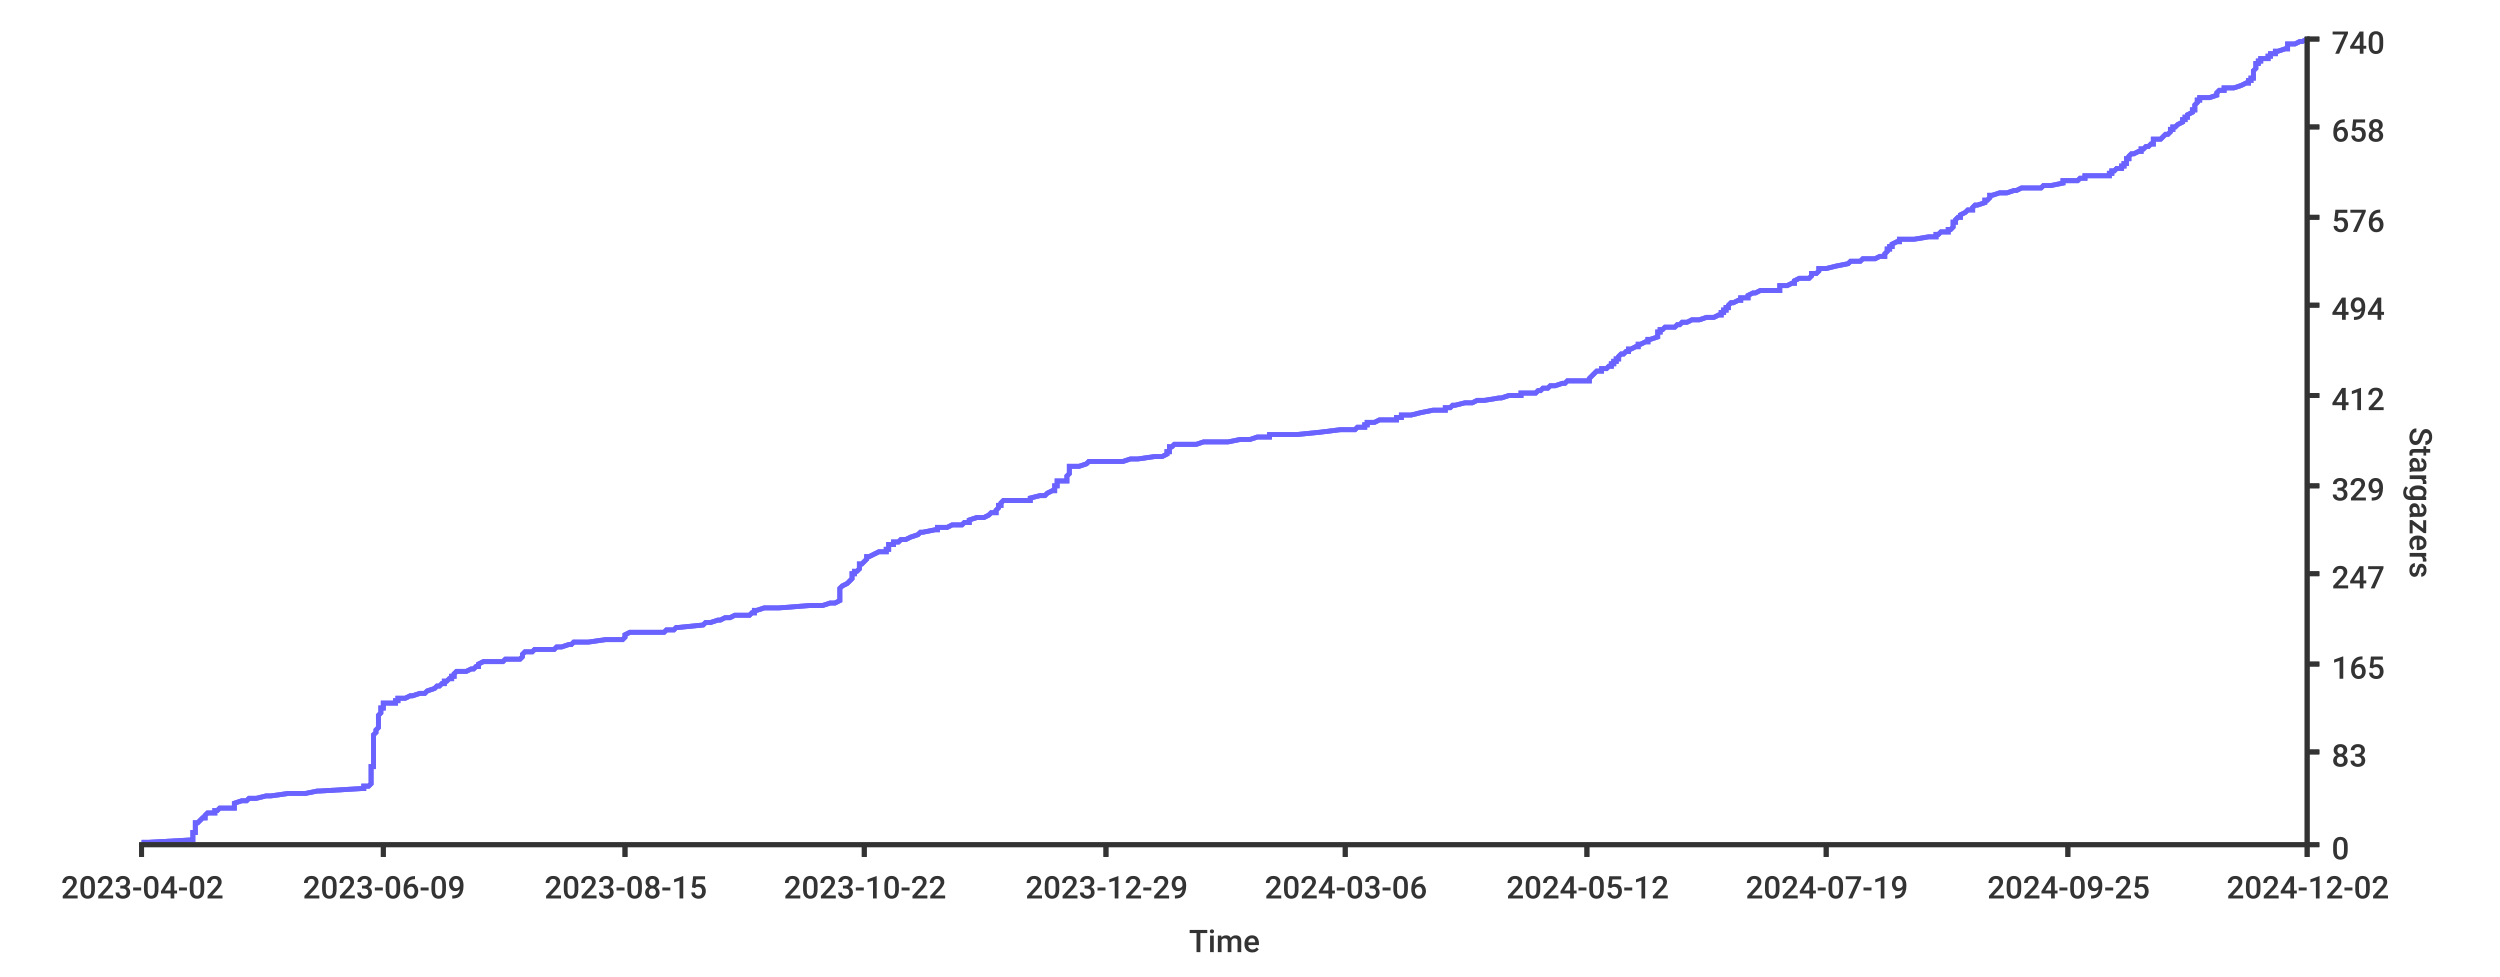
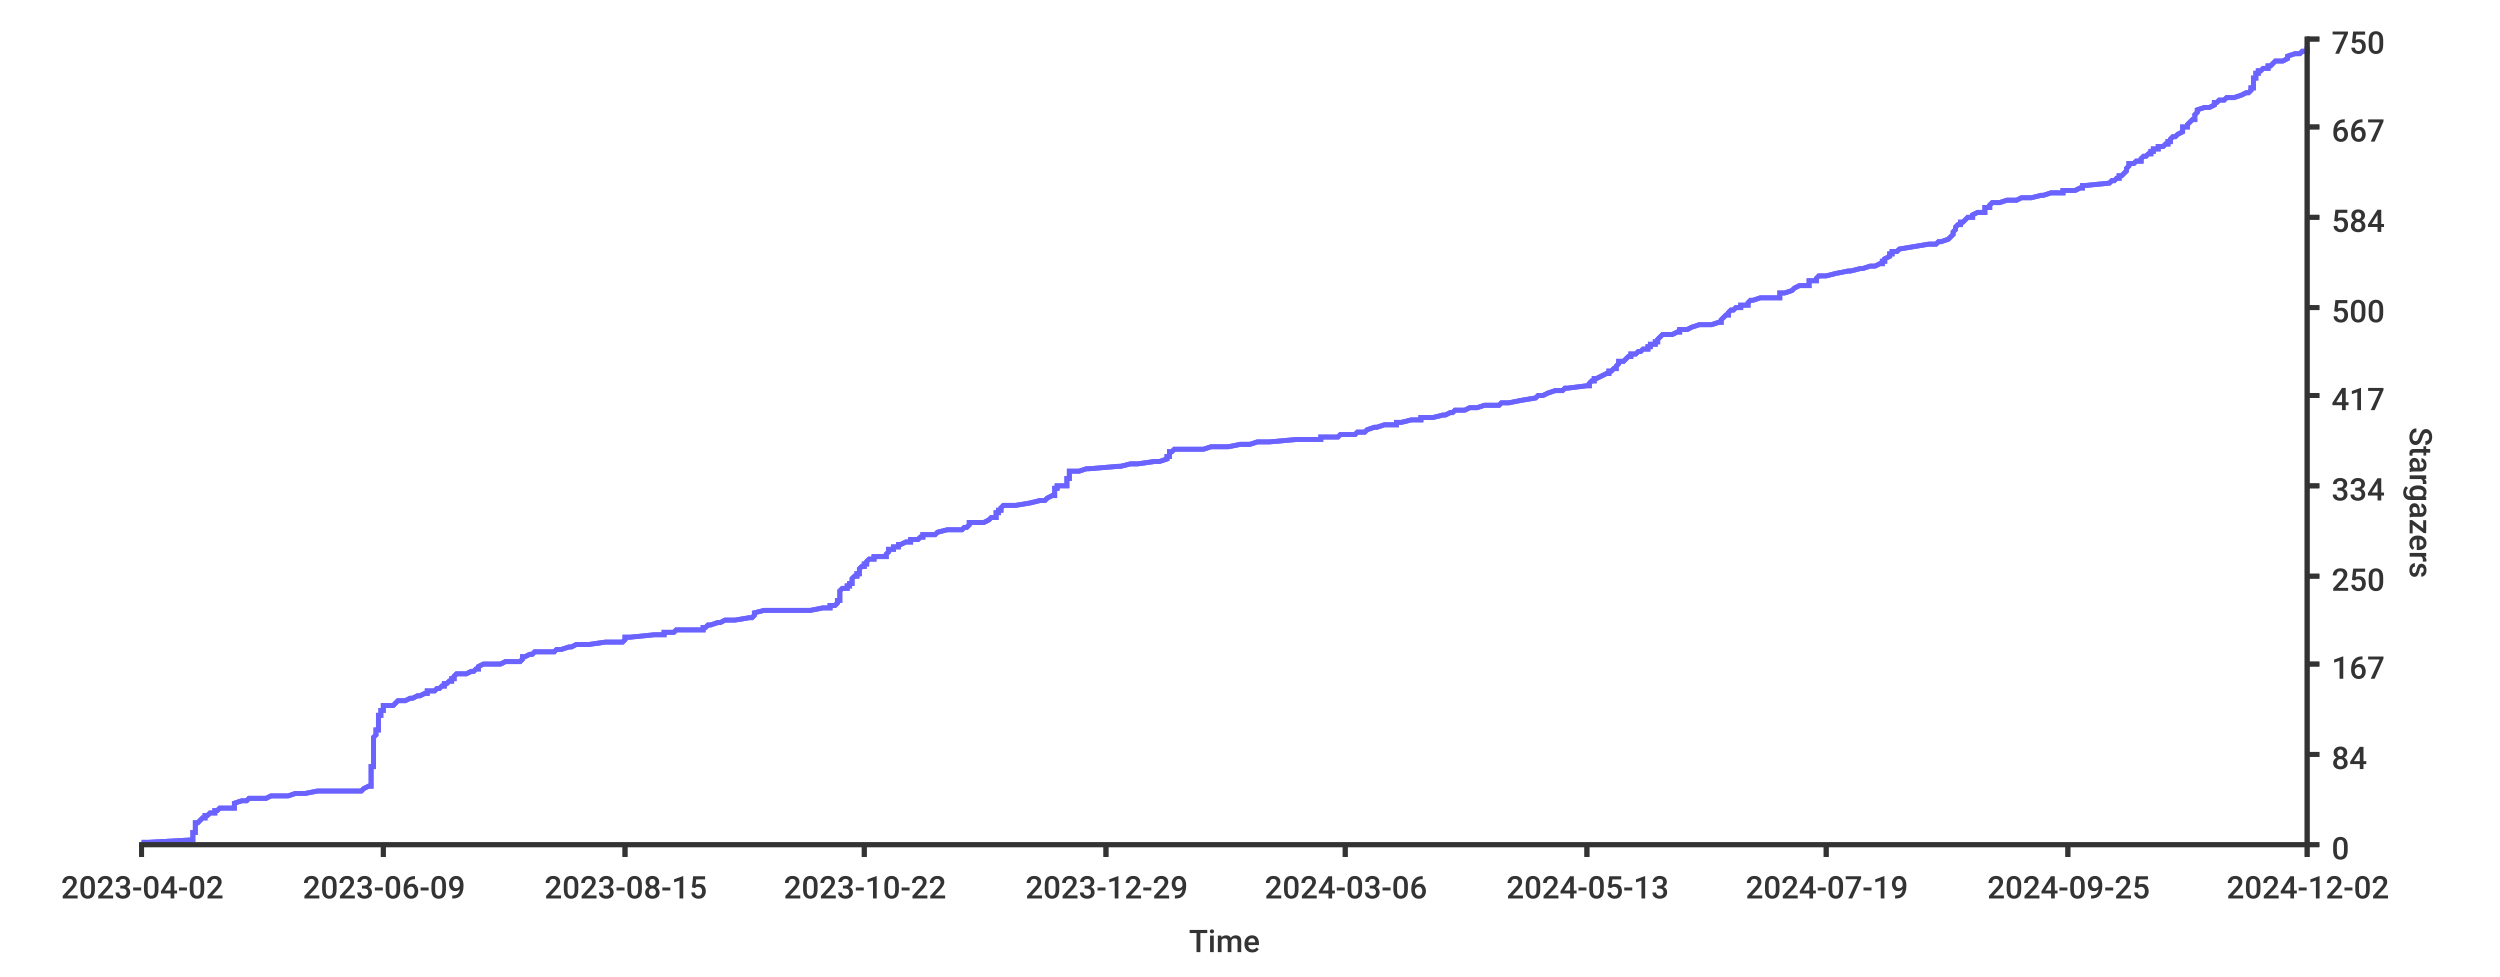
- <svg xmlns="http://www.w3.org/2000/svg" height="400px" width="1024px">
+ <svg xmlns="http://www.w3.org/2000/svg" width="1024px" height="400px">
  <style type="text/css">
path { fill: none; stroke: rgb(51,51,51); }
path.series { stroke: #6b63ff; }
rect.background { fill: rgb(255,255,255); stroke: none; }

text {
	stroke-width: 0;
	stroke: none;
	fill: rgba(51,51,51,1.0);
	font-size: 12.8px;
	font-family: 'Roboto Medium', sans-serif;
}
</style>
-   <rect height="400px" class="background" rx="8" x="0" y="0" width="1024px" />
-   <rect height="400px" class="background" rx="8" x="0" y="0" width="1024px" />
-   <path class="series" d="M 58 345 L 61 345 L 79 344 L 79 344 L 79 343 L 79 343 L 79 342 L 79 342 L 79 341 L 79 341 L 80 341 L 80 340 L 80 340 L 80 339 L 80 339 L 80 338 L 80 338 L 80 337 L 80 337 L 81 337 L 82 336 L 82 336 L 83 335 L 84 335 L 84 334 L 84 334 L 85 333 L 86 333 L 88 333 L 88 332 L 89 332 L 90 331 L 96 331 L 96 330 L 96 330 L 96 329 L 96 329 L 96 329 L 99 328 L 101 328 L 102 327 L 105 327 L 109 326 L 111 326 L 118 325 L 121 325 L 125 325 L 130 324 L 131 324 L 148 323 L 149 323 L 149 322 L 151 322 L 152 321 L 152 321 L 152 321 L 152 320 L 152 320 L 152 319 L 152 319 L 152 318 L 152 318 L 152 317 L 152 317 L 152 317 L 152 316 L 152 316 L 152 315 L 152 315 L 152 314 L 153 314 L 153 313 L 153 313 L 153 313 L 153 312 L 153 312 L 153 311 L 153 311 L 153 310 L 153 310 L 153 309 L 153 309 L 153 308 L 153 308 L 153 308 L 153 307 L 153 307 L 153 306 L 153 306 L 153 305 L 153 305 L 153 304 L 153 304 L 153 304 L 153 303 L 153 303 L 153 302 L 153 302 L 153 301 L 153 301 L 154 300 L 154 300 L 154 300 L 154 299 L 154 299 L 155 298 L 155 298 L 155 297 L 155 297 L 155 296 L 155 296 L 155 296 L 155 295 L 155 295 L 155 294 L 155 294 L 155 293 L 155 293 L 156 292 L 156 292 L 156 292 L 156 291 L 156 291 L 156 290 L 157 290 L 157 289 L 157 289 L 157 288 L 161 288 L 162 288 L 162 287 L 163 287 L 163 286 L 166 286 L 168 285 L 169 285 L 172 284 L 172 284 L 174 284 L 175 283 L 175 283 L 178 282 L 178 282 L 179 281 L 180 281 L 181 280 L 182 280 L 182 280 L 182 279 L 183 279 L 184 278 L 185 278 L 185 277 L 186 277 L 186 276 L 186 276 L 187 275 L 189 275 L 191 275 L 193 274 L 194 274 L 195 273 L 196 273 L 196 272 L 196 272 L 198 271 L 205 271 L 206 271 L 207 270 L 213 270 L 214 269 L 214 269 L 214 268 L 214 268 L 215 267 L 217 267 L 218 267 L 219 266 L 227 266 L 228 265 L 230 265 L 233 264 L 234 264 L 235 263 L 236 263 L 241 263 L 248 262 L 255 262 L 256 261 L 256 261 L 256 260 L 256 260 L 258 259 L 268 259 L 272 259 L 273 258 L 276 258 L 277 257 L 278 257 L 288 256 L 288 256 L 289 255 L 290 255 L 291 255 L 294 254 L 295 254 L 297 253 L 299 253 L 301 252 L 307 252 L 308 251 L 309 251 L 309 251 L 309 250 L 310 250 L 313 249 L 319 249 L 332 248 L 337 248 L 340 247 L 340 247 L 342 247 L 344 246 L 344 246 L 344 245 L 344 245 L 344 244 L 344 244 L 344 243 L 344 243 L 344 242 L 344 242 L 344 242 L 344 241 L 344 241 L 345 240 L 345 240 L 347 239 L 347 239 L 348 238 L 348 238 L 348 238 L 349 237 L 349 237 L 349 236 L 349 236 L 349 235 L 350 235 L 350 234 L 351 234 L 351 234 L 352 233 L 352 233 L 352 232 L 352 232 L 352 231 L 353 231 L 354 230 L 354 230 L 354 230 L 355 229 L 355 229 L 355 228 L 356 228 L 358 227 L 358 227 L 360 226 L 363 226 L 363 226 L 363 225 L 364 225 L 364 224 L 364 224 L 364 223 L 366 223 L 366 222 L 368 222 L 368 222 L 369 221 L 371 221 L 373 220 L 373 220 L 376 219 L 376 219 L 377 218 L 378 218 L 378 218 L 383 217 L 384 217 L 384 216 L 388 216 L 390 215 L 394 215 L 395 214 L 396 214 L 397 214 L 397 213 L 397 213 L 400 212 L 403 212 L 405 211 L 405 211 L 406 210 L 408 210 L 408 209 L 408 209 L 408 209 L 409 208 L 409 208 L 409 207 L 410 207 L 410 206 L 410 206 L 411 205 L 416 205 L 422 205 L 422 204 L 422 204 L 426 203 L 428 203 L 429 202 L 429 202 L 431 201 L 432 201 L 432 201 L 432 200 L 432 200 L 432 199 L 433 199 L 433 198 L 433 198 L 433 197 L 434 197 L 437 197 L 437 196 L 437 196 L 437 195 L 437 195 L 438 194 L 438 194 L 438 193 L 438 193 L 438 193 L 438 192 L 438 192 L 438 191 L 442 191 L 445 190 L 445 190 L 446 189 L 458 189 L 460 189 L 463 188 L 466 188 L 473 187 L 476 187 L 478 186 L 478 186 L 478 185 L 478 185 L 479 185 L 479 184 L 479 184 L 479 183 L 480 183 L 481 182 L 490 182 L 493 181 L 496 181 L 503 181 L 508 180 L 512 180 L 515 179 L 520 179 L 520 178 L 531 178 L 541 177 L 541 177 L 549 176 L 549 176 L 555 176 L 556 175 L 559 175 L 559 174 L 560 174 L 560 173 L 563 173 L 565 172 L 567 172 L 572 172 L 572 171 L 574 171 L 574 170 L 578 170 L 582 169 L 582 169 L 587 168 L 591 168 L 592 168 L 592 167 L 594 167 L 595 166 L 596 166 L 600 165 L 603 165 L 605 164 L 608 164 L 608 164 L 614 163 L 615 163 L 618 162 L 623 162 L 623 161 L 629 161 L 630 160 L 630 160 L 631 160 L 632 159 L 634 159 L 635 158 L 637 158 L 640 157 L 641 157 L 642 156 L 642 156 L 651 156 L 651 155 L 651 155 L 652 154 L 652 154 L 653 153 L 653 153 L 654 152 L 654 152 L 656 152 L 656 151 L 658 151 L 659 150 L 660 150 L 660 149 L 661 149 L 661 148 L 662 148 L 662 148 L 662 147 L 663 147 L 663 146 L 663 146 L 664 145 L 665 145 L 666 144 L 667 144 L 667 143 L 668 143 L 668 143 L 670 142 L 671 142 L 671 141 L 672 141 L 674 140 L 675 140 L 675 139 L 676 139 L 676 139 L 679 138 L 679 138 L 679 137 L 679 137 L 679 136 L 680 136 L 680 135 L 680 135 L 681 135 L 682 134 L 686 134 L 687 133 L 688 133 L 689 132 L 691 132 L 693 131 L 694 131 L 696 131 L 699 130 L 702 130 L 704 129 L 705 129 L 705 128 L 706 128 L 706 127 L 707 127 L 707 127 L 707 126 L 708 126 L 708 125 L 708 125 L 709 124 L 710 124 L 712 123 L 712 123 L 713 123 L 713 122 L 716 122 L 716 121 L 716 121 L 718 120 L 719 120 L 721 119 L 724 119 L 729 119 L 729 118 L 729 118 L 729 117 L 732 117 L 734 116 L 735 116 L 735 115 L 735 115 L 735 115 L 737 114 L 741 114 L 742 113 L 742 113 L 742 112 L 744 112 L 745 111 L 745 111 L 745 110 L 745 110 L 748 110 L 752 109 L 752 109 L 757 108 L 757 108 L 758 107 L 762 107 L 763 106 L 766 106 L 768 106 L 770 105 L 772 105 L 772 104 L 772 104 L 773 103 L 773 103 L 773 102 L 774 102 L 774 102 L 774 101 L 775 101 L 775 100 L 775 100 L 777 99 L 778 99 L 778 98 L 784 98 L 784 98 L 790 97 L 793 97 L 793 96 L 794 96 L 795 95 L 798 95 L 798 94 L 799 94 L 799 94 L 800 93 L 800 93 L 800 92 L 800 92 L 800 91 L 801 91 L 801 90 L 801 90 L 801 90 L 802 89 L 803 89 L 803 88 L 803 88 L 805 87 L 805 87 L 806 86 L 807 86 L 808 86 L 808 85 L 808 85 L 809 84 L 810 84 L 813 83 L 813 83 L 813 82 L 814 82 L 814 82 L 815 81 L 815 81 L 815 80 L 816 80 L 819 79 L 822 79 L 825 78 L 826 78 L 828 77 L 832 77 L 836 77 L 837 76 L 840 76 L 845 75 L 845 75 L 845 74 L 851 74 L 852 73 L 853 73 L 854 73 L 854 72 L 864 72 L 864 71 L 865 71 L 865 70 L 866 70 L 867 69 L 868 69 L 869 69 L 869 68 L 870 68 L 870 67 L 871 67 L 871 66 L 871 66 L 871 65 L 872 65 L 872 65 L 872 64 L 872 64 L 873 63 L 874 63 L 876 62 L 877 62 L 877 61 L 877 61 L 878 61 L 879 60 L 880 60 L 881 59 L 882 59 L 882 58 L 882 58 L 882 57 L 884 57 L 885 57 L 886 56 L 886 56 L 887 55 L 888 55 L 889 54 L 889 54 L 889 53 L 889 53 L 890 53 L 890 52 L 891 52 L 892 51 L 892 51 L 894 50 L 894 50 L 894 49 L 895 49 L 895 49 L 895 48 L 896 48 L 896 47 L 896 47 L 898 46 L 898 46 L 898 45 L 899 45 L 899 44 L 899 44 L 899 44 L 899 43 L 899 43 L 900 42 L 900 42 L 900 41 L 901 41 L 901 40 L 904 40 L 905 40 L 908 39 L 908 39 L 908 38 L 908 38 L 909 37 L 911 37 L 911 36 L 912 36 L 915 36 L 918 35 L 918 35 L 920 34 L 921 34 L 921 33 L 922 33 L 922 32 L 923 32 L 923 32 L 923 31 L 923 31 L 923 30 L 923 30 L 923 29 L 923 29 L 924 28 L 924 28 L 924 28 L 924 27 L 924 27 L 924 26 L 925 26 L 925 25 L 926 25 L 926 24 L 927 24 L 929 24 L 929 23 L 930 23 L 930 22 L 932 22 L 932 21 L 933 21 L 936 20 L 937 20 L 937 20 L 937 19 L 937 19 L 937 18 L 940 18 L 942 17 L 943 17 L 945 16 L 945 16 L 945 16" stroke-width="2" />
-   <path stroke-width="2" class="series" d="M 58 345 L 61 345 L 79 344 L 79 344 L 79 343 L 79 343 L 79 342 L 79 342 L 79 341 L 79 341 L 80 341 L 80 340 L 80 340 L 80 339 L 80 339 L 80 338 L 80 338 L 80 337 L 80 337 L 81 337 L 82 336 L 82 336 L 83 335 L 84 335 L 84 334 L 84 334 L 85 333 L 86 333 L 88 333 L 88 332 L 89 332 L 90 331 L 96 331 L 96 330 L 96 330 L 96 329 L 96 329 L 96 329 L 99 328 L 101 328 L 102 327 L 105 327 L 109 326 L 111 326 L 118 325 L 121 325 L 125 325 L 130 324 L 131 324 L 148 323 L 149 323 L 149 322 L 151 322 L 152 321 L 152 321 L 152 321 L 152 320 L 152 320 L 152 319 L 152 319 L 152 318 L 152 318 L 152 317 L 152 317 L 152 317 L 152 316 L 152 316 L 152 315 L 152 315 L 152 314 L 153 314 L 153 313 L 153 313 L 153 313 L 153 312 L 153 312 L 153 311 L 153 311 L 153 310 L 153 310 L 153 309 L 153 309 L 153 308 L 153 308 L 153 308 L 153 307 L 153 307 L 153 306 L 153 306 L 153 305 L 153 305 L 153 304 L 153 304 L 153 304 L 153 303 L 153 303 L 153 302 L 153 302 L 153 301 L 153 301 L 154 300 L 154 300 L 154 300 L 154 299 L 154 299 L 155 298 L 155 298 L 155 297 L 155 297 L 155 296 L 155 296 L 155 296 L 155 295 L 155 295 L 155 294 L 155 294 L 155 293 L 155 293 L 156 292 L 156 292 L 156 292 L 156 291 L 156 291 L 156 290 L 157 290 L 157 289 L 157 289 L 157 288 L 161 288 L 162 288 L 162 287 L 163 287 L 163 286 L 166 286 L 168 285 L 169 285 L 172 284 L 172 284 L 174 284 L 175 283 L 175 283 L 178 282 L 178 282 L 179 281 L 180 281 L 181 280 L 182 280 L 182 280 L 182 279 L 183 279 L 184 278 L 185 278 L 185 277 L 186 277 L 186 276 L 186 276 L 187 275 L 189 275 L 191 275 L 193 274 L 194 274 L 195 273 L 196 273 L 196 272 L 196 272 L 198 271 L 205 271 L 206 271 L 207 270 L 213 270 L 214 269 L 214 269 L 214 268 L 214 268 L 215 267 L 217 267 L 218 267 L 219 266 L 227 266 L 228 265 L 230 265 L 233 264 L 234 264 L 235 263 L 236 263 L 241 263 L 248 262 L 255 262 L 256 261 L 256 261 L 256 260 L 256 260 L 258 259 L 268 259 L 272 259 L 273 258 L 276 258 L 277 257 L 278 257 L 288 256 L 288 256 L 289 255 L 290 255 L 291 255 L 294 254 L 295 254 L 297 253 L 299 253 L 301 252 L 307 252 L 308 251 L 309 251 L 309 251 L 309 250 L 310 250 L 313 249 L 319 249 L 332 248 L 337 248 L 340 247 L 340 247 L 342 247 L 344 246 L 344 246 L 344 245 L 344 245 L 344 244 L 344 244 L 344 243 L 344 243 L 344 242 L 344 242 L 344 242 L 344 241 L 344 241 L 345 240 L 345 240 L 347 239 L 347 239 L 348 238 L 348 238 L 348 238 L 349 237 L 349 237 L 349 236 L 349 236 L 349 235 L 350 235 L 350 234 L 351 234 L 351 234 L 352 233 L 352 233 L 352 232 L 352 232 L 352 231 L 353 231 L 354 230 L 354 230 L 354 230 L 355 229 L 355 229 L 355 228 L 356 228 L 358 227 L 358 227 L 360 226 L 363 226 L 363 226 L 363 225 L 364 225 L 364 224 L 364 224 L 364 223 L 366 223 L 366 222 L 368 222 L 368 222 L 369 221 L 371 221 L 373 220 L 373 220 L 376 219 L 376 219 L 377 218 L 378 218 L 378 218 L 383 217 L 384 217 L 384 216 L 388 216 L 390 215 L 394 215 L 395 214 L 396 214 L 397 214 L 397 213 L 397 213 L 400 212 L 403 212 L 405 211 L 405 211 L 406 210 L 408 210 L 408 209 L 408 209 L 408 209 L 409 208 L 409 208 L 409 207 L 410 207 L 410 206 L 410 206 L 411 205 L 416 205 L 422 205 L 422 204 L 422 204 L 426 203 L 428 203 L 429 202 L 429 202 L 431 201 L 432 201 L 432 201 L 432 200 L 432 200 L 432 199 L 433 199 L 433 198 L 433 198 L 433 197 L 434 197 L 437 197 L 437 196 L 437 196 L 437 195 L 437 195 L 438 194 L 438 194 L 438 193 L 438 193 L 438 193 L 438 192 L 438 192 L 438 191 L 442 191 L 445 190 L 445 190 L 446 189 L 458 189 L 460 189 L 463 188 L 466 188 L 473 187 L 476 187 L 478 186 L 478 186 L 478 185 L 478 185 L 479 185 L 479 184 L 479 184 L 479 183 L 480 183 L 481 182 L 490 182 L 493 181 L 496 181 L 503 181 L 508 180 L 512 180 L 515 179 L 520 179 L 520 178 L 531 178 L 541 177 L 541 177 L 549 176 L 549 176 L 555 176 L 556 175 L 559 175 L 559 174 L 560 174 L 560 173 L 563 173 L 565 172 L 567 172 L 572 172 L 572 171 L 574 171 L 574 170 L 578 170 L 582 169 L 582 169 L 587 168 L 591 168 L 592 168 L 592 167 L 594 167 L 595 166 L 596 166 L 600 165 L 603 165 L 605 164 L 608 164 L 608 164 L 614 163 L 615 163 L 618 162 L 623 162 L 623 161 L 629 161 L 630 160 L 630 160 L 631 160 L 632 159 L 634 159 L 635 158 L 637 158 L 640 157 L 641 157 L 642 156 L 642 156 L 651 156 L 651 155 L 651 155 L 652 154 L 652 154 L 653 153 L 653 153 L 654 152 L 654 152 L 656 152 L 656 151 L 658 151 L 659 150 L 660 150 L 660 149 L 661 149 L 661 148 L 662 148 L 662 148 L 662 147 L 663 147 L 663 146 L 663 146 L 664 145 L 665 145 L 666 144 L 667 144 L 667 143 L 668 143 L 668 143 L 670 142 L 671 142 L 671 141 L 672 141 L 674 140 L 675 140 L 675 139 L 676 139 L 676 139 L 679 138 L 679 138 L 679 137 L 679 137 L 679 136 L 680 136 L 680 135 L 680 135 L 681 135 L 682 134 L 686 134 L 687 133 L 688 133 L 689 132 L 691 132 L 693 131 L 694 131 L 696 131 L 699 130 L 702 130 L 704 129 L 705 129 L 705 128 L 706 128 L 706 127 L 707 127 L 707 127 L 707 126 L 708 126 L 708 125 L 708 125 L 709 124 L 710 124 L 712 123 L 712 123 L 713 123 L 713 122 L 716 122 L 716 121 L 716 121 L 718 120 L 719 120 L 721 119 L 724 119 L 729 119 L 729 118 L 729 118 L 729 117 L 732 117 L 734 116 L 735 116 L 735 115 L 735 115 L 735 115 L 737 114 L 741 114 L 742 113 L 742 113 L 742 112 L 744 112 L 745 111 L 745 111 L 745 110 L 745 110 L 748 110 L 752 109 L 752 109 L 757 108 L 757 108 L 758 107 L 762 107 L 763 106 L 766 106 L 768 106 L 770 105 L 772 105 L 772 104 L 772 104 L 773 103 L 773 103 L 773 102 L 774 102 L 774 102 L 774 101 L 775 101 L 775 100 L 775 100 L 777 99 L 778 99 L 778 98 L 784 98 L 784 98 L 790 97 L 793 97 L 793 96 L 794 96 L 795 95 L 798 95 L 798 94 L 799 94 L 799 94 L 800 93 L 800 93 L 800 92 L 800 92 L 800 91 L 801 91 L 801 90 L 801 90 L 801 90 L 802 89 L 803 89 L 803 88 L 803 88 L 805 87 L 805 87 L 806 86 L 807 86 L 808 86 L 808 85 L 808 85 L 809 84 L 810 84 L 813 83 L 813 83 L 813 82 L 814 82 L 814 82 L 815 81 L 815 81 L 815 80 L 816 80 L 819 79 L 822 79 L 825 78 L 826 78 L 828 77 L 832 77 L 836 77 L 837 76 L 840 76 L 845 75 L 845 75 L 845 74 L 851 74 L 852 73 L 853 73 L 854 73 L 854 72 L 864 72 L 864 71 L 865 71 L 865 70 L 866 70 L 867 69 L 868 69 L 869 69 L 869 68 L 870 68 L 870 67 L 871 67 L 871 66 L 871 66 L 871 65 L 872 65 L 872 65 L 872 64 L 872 64 L 873 63 L 874 63 L 876 62 L 877 62 L 877 61 L 877 61 L 878 61 L 879 60 L 880 60 L 881 59 L 882 59 L 882 58 L 882 58 L 882 57 L 884 57 L 885 57 L 886 56 L 886 56 L 887 55 L 888 55 L 889 54 L 889 54 L 889 53 L 889 53 L 890 53 L 890 52 L 891 52 L 892 51 L 892 51 L 894 50 L 894 50 L 894 49 L 895 49 L 895 49 L 895 48 L 896 48 L 896 47 L 896 47 L 898 46 L 898 46 L 898 45 L 899 45 L 899 44 L 899 44 L 899 44 L 899 43 L 899 43 L 900 42 L 900 42 L 900 41 L 901 41 L 901 40 L 904 40 L 905 40 L 908 39 L 908 39 L 908 38 L 908 38 L 909 37 L 911 37 L 911 36 L 912 36 L 915 36 L 918 35 L 918 35 L 920 34 L 921 34 L 921 33 L 922 33 L 922 32 L 923 32 L 923 32 L 923 31 L 923 31 L 923 30 L 923 30 L 923 29 L 923 29 L 924 28 L 924 28 L 924 28 L 924 27 L 924 27 L 924 26 L 925 26 L 925 25 L 926 25 L 926 24 L 927 24 L 929 24 L 929 23 L 930 23 L 930 22 L 932 22 L 932 21 L 933 21 L 936 20 L 937 20 L 937 20 L 937 19 L 937 19 L 937 18 L 940 18 L 942 17 L 943 17 L 945 16 L 945 16 L 945 16" />
+   <rect width="1024px" height="400px" class="background" rx="8" x="0" y="0" />
+   <rect x="0" y="0" width="1024px" height="400px" class="background" rx="8" />
+   <path stroke-width="2" class="series" d="M 58 345 L 61 345 L 79 344 L 79 344 L 79 343 L 79 343 L 79 342 L 79 342 L 79 342 L 79 341 L 80 341 L 80 340 L 80 340 L 80 339 L 80 339 L 80 338 L 80 338 L 80 338 L 80 337 L 81 337 L 82 336 L 82 336 L 83 335 L 84 335 L 84 335 L 84 334 L 85 334 L 86 333 L 88 333 L 88 332 L 89 332 L 90 331 L 96 331 L 96 331 L 96 330 L 96 330 L 96 329 L 96 329 L 99 328 L 101 328 L 102 327 L 104 327 L 109 327 L 111 326 L 118 326 L 121 325 L 125 325 L 130 324 L 131 324 L 148 324 L 149 323 L 149 323 L 151 322 L 152 322 L 152 321 L 152 321 L 152 320 L 152 320 L 152 320 L 152 319 L 152 319 L 152 318 L 152 318 L 152 317 L 152 317 L 152 316 L 152 316 L 152 316 L 152 315 L 152 315 L 152 314 L 153 314 L 153 313 L 153 313 L 153 313 L 153 312 L 153 312 L 153 311 L 153 311 L 153 310 L 153 310 L 153 309 L 153 309 L 153 309 L 153 308 L 153 308 L 153 307 L 153 307 L 153 306 L 153 306 L 153 305 L 153 305 L 153 305 L 153 304 L 153 304 L 153 303 L 153 303 L 153 302 L 153 302 L 153 302 L 154 301 L 154 301 L 154 300 L 154 300 L 154 299 L 155 299 L 155 298 L 155 298 L 155 298 L 155 297 L 155 297 L 155 296 L 155 296 L 155 295 L 155 295 L 155 294 L 155 294 L 155 294 L 155 293 L 156 293 L 156 292 L 156 292 L 156 291 L 156 291 L 157 291 L 157 290 L 157 290 L 157 289 L 161 289 L 162 288 L 162 288 L 163 287 L 163 287 L 166 287 L 168 286 L 169 286 L 171 285 L 172 285 L 174 284 L 175 284 L 175 283 L 178 283 L 178 283 L 179 282 L 180 282 L 181 281 L 182 281 L 182 280 L 182 280 L 183 280 L 184 279 L 185 279 L 185 278 L 186 278 L 186 277 L 186 277 L 187 276 L 189 276 L 191 276 L 193 275 L 194 275 L 195 274 L 196 274 L 196 273 L 196 273 L 198 272 L 205 272 L 205 272 L 207 271 L 213 271 L 214 270 L 214 270 L 214 269 L 214 269 L 215 269 L 217 268 L 218 268 L 219 267 L 227 267 L 228 266 L 230 266 L 233 265 L 234 265 L 234 265 L 236 264 L 241 264 L 248 263 L 255 263 L 256 262 L 256 262 L 256 261 L 256 261 L 258 261 L 268 260 L 272 260 L 272 259 L 276 259 L 277 258 L 278 258 L 288 258 L 288 257 L 289 257 L 290 256 L 291 256 L 294 255 L 295 255 L 297 254 L 299 254 L 301 254 L 307 253 L 308 253 L 309 252 L 309 252 L 309 251 L 309 251 L 313 250 L 319 250 L 332 250 L 337 249 L 340 249 L 340 248 L 342 248 L 343 247 L 343 247 L 343 247 L 343 246 L 344 246 L 344 245 L 344 245 L 344 244 L 344 244 L 344 243 L 344 243 L 344 243 L 344 242 L 344 242 L 345 241 L 347 241 L 347 240 L 348 240 L 348 239 L 348 239 L 349 239 L 349 238 L 349 238 L 349 237 L 349 237 L 350 236 L 350 236 L 351 236 L 351 235 L 352 235 L 352 234 L 352 234 L 352 233 L 352 233 L 353 232 L 354 232 L 354 232 L 354 231 L 355 231 L 355 230 L 355 230 L 356 229 L 358 229 L 358 228 L 360 228 L 363 228 L 363 227 L 363 227 L 364 226 L 364 226 L 364 225 L 364 225 L 366 225 L 366 224 L 368 224 L 368 223 L 369 223 L 371 222 L 373 222 L 373 221 L 376 221 L 376 221 L 377 220 L 378 220 L 378 219 L 383 219 L 384 218 L 384 218 L 388 217 L 390 217 L 394 217 L 395 216 L 396 216 L 397 215 L 397 215 L 397 214 L 400 214 L 403 214 L 405 213 L 405 213 L 406 212 L 408 212 L 408 211 L 408 211 L 408 210 L 408 210 L 409 210 L 409 209 L 410 209 L 410 208 L 410 208 L 411 207 L 416 207 L 422 206 L 422 206 L 422 206 L 426 205 L 428 205 L 429 204 L 429 204 L 431 203 L 432 203 L 432 203 L 432 202 L 432 202 L 432 201 L 432 201 L 432 200 L 433 200 L 433 199 L 434 199 L 437 199 L 437 198 L 437 198 L 437 197 L 437 197 L 437 196 L 438 196 L 438 195 L 438 195 L 438 195 L 438 194 L 438 194 L 438 193 L 442 193 L 445 192 L 445 192 L 446 192 L 458 191 L 459 191 L 463 190 L 466 190 L 473 189 L 475 189 L 478 188 L 478 188 L 478 188 L 478 187 L 479 187 L 479 186 L 479 186 L 479 185 L 480 185 L 481 184 L 490 184 L 493 184 L 496 183 L 503 183 L 508 182 L 512 182 L 515 181 L 520 181 L 520 181 L 531 180 L 541 180 L 541 179 L 548 179 L 549 178 L 555 178 L 556 177 L 559 177 L 559 177 L 560 176 L 560 176 L 563 175 L 564 175 L 567 174 L 572 174 L 572 173 L 574 173 L 574 173 L 578 172 L 582 172 L 582 171 L 587 171 L 591 170 L 592 170 L 592 170 L 594 169 L 595 169 L 596 168 L 600 168 L 602 167 L 605 167 L 608 166 L 608 166 L 614 166 L 615 165 L 618 165 L 623 164 L 623 164 L 629 163 L 629 163 L 630 162 L 631 162 L 632 162 L 634 161 L 634 161 L 637 160 L 640 160 L 641 159 L 641 159 L 642 159 L 650 158 L 651 158 L 651 157 L 651 157 L 652 156 L 653 156 L 653 155 L 653 155 L 654 155 L 656 154 L 656 154 L 658 153 L 659 153 L 659 152 L 660 152 L 661 151 L 661 151 L 662 151 L 662 150 L 662 150 L 663 149 L 663 149 L 663 148 L 664 148 L 665 148 L 666 147 L 666 147 L 667 146 L 668 146 L 668 145 L 670 145 L 671 144 L 671 144 L 672 144 L 673 143 L 675 143 L 675 142 L 676 142 L 676 141 L 678 141 L 678 140 L 678 140 L 679 140 L 679 139 L 679 139 L 680 138 L 680 138 L 681 137 L 682 137 L 685 137 L 687 136 L 688 136 L 688 135 L 691 135 L 693 134 L 693 134 L 696 133 L 699 133 L 701 133 L 704 132 L 705 132 L 705 131 L 705 131 L 706 130 L 706 130 L 707 129 L 707 129 L 708 129 L 708 128 L 708 128 L 709 127 L 710 127 L 711 126 L 711 126 L 713 126 L 713 125 L 716 125 L 716 124 L 716 124 L 717 123 L 718 123 L 721 122 L 724 122 L 729 122 L 729 121 L 729 121 L 729 120 L 731 120 L 734 119 L 734 119 L 735 118 L 735 118 L 735 118 L 737 117 L 741 117 L 741 116 L 741 116 L 741 115 L 744 115 L 744 115 L 744 114 L 744 114 L 745 113 L 748 113 L 752 112 L 752 112 L 757 111 L 757 111 L 758 111 L 762 110 L 763 110 L 766 109 L 768 109 L 770 108 L 771 108 L 771 107 L 772 107 L 772 107 L 772 106 L 772 106 L 774 105 L 774 105 L 774 104 L 775 104 L 775 104 L 775 103 L 777 103 L 778 102 L 778 102 L 784 101 L 784 101 L 790 100 L 793 100 L 793 100 L 794 99 L 795 99 L 798 98 L 798 98 L 799 97 L 799 97 L 800 96 L 800 96 L 800 96 L 800 95 L 800 95 L 801 94 L 801 94 L 801 93 L 801 93 L 802 92 L 803 92 L 803 92 L 803 91 L 804 91 L 805 90 L 805 90 L 806 89 L 807 89 L 808 89 L 808 88 L 808 88 L 810 87 L 813 87 L 813 86 L 813 86 L 813 85 L 813 85 L 815 85 L 815 84 L 815 84 L 816 83 L 819 83 L 822 82 L 825 82 L 826 82 L 828 81 L 832 81 L 836 80 L 837 80 L 840 79 L 845 79 L 845 78 L 845 78 L 850 78 L 852 77 L 853 77 L 853 76 L 854 76 L 864 75 L 864 75 L 865 74 L 865 74 L 866 74 L 867 73 L 868 73 L 868 72 L 869 72 L 870 71 L 870 71 L 870 71 L 871 70 L 871 70 L 871 69 L 871 69 L 872 68 L 872 68 L 872 67 L 873 67 L 874 67 L 875 66 L 877 66 L 877 65 L 877 65 L 878 64 L 879 64 L 880 63 L 880 63 L 881 63 L 881 62 L 882 62 L 882 61 L 884 61 L 884 60 L 886 60 L 886 60 L 887 59 L 888 59 L 888 58 L 889 58 L 889 57 L 889 57 L 890 56 L 890 56 L 891 56 L 892 55 L 892 55 L 894 54 L 894 54 L 894 53 L 894 53 L 894 52 L 895 52 L 896 52 L 896 51 L 896 51 L 897 50 L 897 50 L 898 49 L 898 49 L 899 49 L 899 48 L 899 48 L 899 47 L 899 47 L 900 46 L 900 46 L 900 45 L 900 45 L 900 45 L 903 44 L 905 44 L 907 43 L 907 43 L 907 42 L 908 42 L 909 41 L 910 41 L 911 41 L 912 40 L 915 40 L 918 39 L 918 39 L 920 38 L 921 38 L 921 38 L 922 37 L 922 37 L 922 36 L 923 36 L 923 35 L 923 35 L 923 34 L 923 34 L 923 34 L 923 33 L 923 33 L 923 32 L 924 32 L 924 31 L 924 31 L 924 30 L 925 30 L 925 30 L 925 29 L 926 29 L 927 28 L 929 28 L 929 27 L 930 27 L 930 27 L 931 26 L 931 26 L 932 25 L 935 25 L 937 24 L 937 24 L 937 23 L 937 23 L 937 23 L 940 22 L 942 22 L 943 21 L 945 21 L 945 20 L 945 20 L 945 19" />
+   <path d="M 58 345 L 61 345 L 79 344 L 79 344 L 79 343 L 79 343 L 79 342 L 79 342 L 79 342 L 79 341 L 80 341 L 80 340 L 80 340 L 80 339 L 80 339 L 80 338 L 80 338 L 80 338 L 80 337 L 81 337 L 82 336 L 82 336 L 83 335 L 84 335 L 84 335 L 84 334 L 85 334 L 86 333 L 88 333 L 88 332 L 89 332 L 90 331 L 96 331 L 96 331 L 96 330 L 96 330 L 96 329 L 96 329 L 99 328 L 101 328 L 102 327 L 104 327 L 109 327 L 111 326 L 118 326 L 121 325 L 125 325 L 130 324 L 131 324 L 148 324 L 149 323 L 149 323 L 151 322 L 152 322 L 152 321 L 152 321 L 152 320 L 152 320 L 152 320 L 152 319 L 152 319 L 152 318 L 152 318 L 152 317 L 152 317 L 152 316 L 152 316 L 152 316 L 152 315 L 152 315 L 152 314 L 153 314 L 153 313 L 153 313 L 153 313 L 153 312 L 153 312 L 153 311 L 153 311 L 153 310 L 153 310 L 153 309 L 153 309 L 153 309 L 153 308 L 153 308 L 153 307 L 153 307 L 153 306 L 153 306 L 153 305 L 153 305 L 153 305 L 153 304 L 153 304 L 153 303 L 153 303 L 153 302 L 153 302 L 153 302 L 154 301 L 154 301 L 154 300 L 154 300 L 154 299 L 155 299 L 155 298 L 155 298 L 155 298 L 155 297 L 155 297 L 155 296 L 155 296 L 155 295 L 155 295 L 155 294 L 155 294 L 155 294 L 155 293 L 156 293 L 156 292 L 156 292 L 156 291 L 156 291 L 157 291 L 157 290 L 157 290 L 157 289 L 161 289 L 162 288 L 162 288 L 163 287 L 163 287 L 166 287 L 168 286 L 169 286 L 171 285 L 172 285 L 174 284 L 175 284 L 175 283 L 178 283 L 178 283 L 179 282 L 180 282 L 181 281 L 182 281 L 182 280 L 182 280 L 183 280 L 184 279 L 185 279 L 185 278 L 186 278 L 186 277 L 186 277 L 187 276 L 189 276 L 191 276 L 193 275 L 194 275 L 195 274 L 196 274 L 196 273 L 196 273 L 198 272 L 205 272 L 205 272 L 207 271 L 213 271 L 214 270 L 214 270 L 214 269 L 214 269 L 215 269 L 217 268 L 218 268 L 219 267 L 227 267 L 228 266 L 230 266 L 233 265 L 234 265 L 234 265 L 236 264 L 241 264 L 248 263 L 255 263 L 256 262 L 256 262 L 256 261 L 256 261 L 258 261 L 268 260 L 272 260 L 272 259 L 276 259 L 277 258 L 278 258 L 288 258 L 288 257 L 289 257 L 290 256 L 291 256 L 294 255 L 295 255 L 297 254 L 299 254 L 301 254 L 307 253 L 308 253 L 309 252 L 309 252 L 309 251 L 309 251 L 313 250 L 319 250 L 332 250 L 337 249 L 340 249 L 340 248 L 342 248 L 343 247 L 343 247 L 343 247 L 343 246 L 344 246 L 344 245 L 344 245 L 344 244 L 344 244 L 344 243 L 344 243 L 344 243 L 344 242 L 344 242 L 345 241 L 347 241 L 347 240 L 348 240 L 348 239 L 348 239 L 349 239 L 349 238 L 349 238 L 349 237 L 349 237 L 350 236 L 350 236 L 351 236 L 351 235 L 352 235 L 352 234 L 352 234 L 352 233 L 352 233 L 353 232 L 354 232 L 354 232 L 354 231 L 355 231 L 355 230 L 355 230 L 356 229 L 358 229 L 358 228 L 360 228 L 363 228 L 363 227 L 363 227 L 364 226 L 364 226 L 364 225 L 364 225 L 366 225 L 366 224 L 368 224 L 368 223 L 369 223 L 371 222 L 373 222 L 373 221 L 376 221 L 376 221 L 377 220 L 378 220 L 378 219 L 383 219 L 384 218 L 384 218 L 388 217 L 390 217 L 394 217 L 395 216 L 396 216 L 397 215 L 397 215 L 397 214 L 400 214 L 403 214 L 405 213 L 405 213 L 406 212 L 408 212 L 408 211 L 408 211 L 408 210 L 408 210 L 409 210 L 409 209 L 410 209 L 410 208 L 410 208 L 411 207 L 416 207 L 422 206 L 422 206 L 422 206 L 426 205 L 428 205 L 429 204 L 429 204 L 431 203 L 432 203 L 432 203 L 432 202 L 432 202 L 432 201 L 432 201 L 432 200 L 433 200 L 433 199 L 434 199 L 437 199 L 437 198 L 437 198 L 437 197 L 437 197 L 437 196 L 438 196 L 438 195 L 438 195 L 438 195 L 438 194 L 438 194 L 438 193 L 442 193 L 445 192 L 445 192 L 446 192 L 458 191 L 459 191 L 463 190 L 466 190 L 473 189 L 475 189 L 478 188 L 478 188 L 478 188 L 478 187 L 479 187 L 479 186 L 479 186 L 479 185 L 480 185 L 481 184 L 490 184 L 493 184 L 496 183 L 503 183 L 508 182 L 512 182 L 515 181 L 520 181 L 520 181 L 531 180 L 541 180 L 541 179 L 548 179 L 549 178 L 555 178 L 556 177 L 559 177 L 559 177 L 560 176 L 560 176 L 563 175 L 564 175 L 567 174 L 572 174 L 572 173 L 574 173 L 574 173 L 578 172 L 582 172 L 582 171 L 587 171 L 591 170 L 592 170 L 592 170 L 594 169 L 595 169 L 596 168 L 600 168 L 602 167 L 605 167 L 608 166 L 608 166 L 614 166 L 615 165 L 618 165 L 623 164 L 623 164 L 629 163 L 629 163 L 630 162 L 631 162 L 632 162 L 634 161 L 634 161 L 637 160 L 640 160 L 641 159 L 641 159 L 642 159 L 650 158 L 651 158 L 651 157 L 651 157 L 652 156 L 653 156 L 653 155 L 653 155 L 654 155 L 656 154 L 656 154 L 658 153 L 659 153 L 659 152 L 660 152 L 661 151 L 661 151 L 662 151 L 662 150 L 662 150 L 663 149 L 663 149 L 663 148 L 664 148 L 665 148 L 666 147 L 666 147 L 667 146 L 668 146 L 668 145 L 670 145 L 671 144 L 671 144 L 672 144 L 673 143 L 675 143 L 675 142 L 676 142 L 676 141 L 678 141 L 678 140 L 678 140 L 679 140 L 679 139 L 679 139 L 680 138 L 680 138 L 681 137 L 682 137 L 685 137 L 687 136 L 688 136 L 688 135 L 691 135 L 693 134 L 693 134 L 696 133 L 699 133 L 701 133 L 704 132 L 705 132 L 705 131 L 705 131 L 706 130 L 706 130 L 707 129 L 707 129 L 708 129 L 708 128 L 708 128 L 709 127 L 710 127 L 711 126 L 711 126 L 713 126 L 713 125 L 716 125 L 716 124 L 716 124 L 717 123 L 718 123 L 721 122 L 724 122 L 729 122 L 729 121 L 729 121 L 729 120 L 731 120 L 734 119 L 734 119 L 735 118 L 735 118 L 735 118 L 737 117 L 741 117 L 741 116 L 741 116 L 741 115 L 744 115 L 744 115 L 744 114 L 744 114 L 745 113 L 748 113 L 752 112 L 752 112 L 757 111 L 757 111 L 758 111 L 762 110 L 763 110 L 766 109 L 768 109 L 770 108 L 771 108 L 771 107 L 772 107 L 772 107 L 772 106 L 772 106 L 774 105 L 774 105 L 774 104 L 775 104 L 775 104 L 775 103 L 777 103 L 778 102 L 778 102 L 784 101 L 784 101 L 790 100 L 793 100 L 793 100 L 794 99 L 795 99 L 798 98 L 798 98 L 799 97 L 799 97 L 800 96 L 800 96 L 800 96 L 800 95 L 800 95 L 801 94 L 801 94 L 801 93 L 801 93 L 802 92 L 803 92 L 803 92 L 803 91 L 804 91 L 805 90 L 805 90 L 806 89 L 807 89 L 808 89 L 808 88 L 808 88 L 810 87 L 813 87 L 813 86 L 813 86 L 813 85 L 813 85 L 815 85 L 815 84 L 815 84 L 816 83 L 819 83 L 822 82 L 825 82 L 826 82 L 828 81 L 832 81 L 836 80 L 837 80 L 840 79 L 845 79 L 845 78 L 845 78 L 850 78 L 852 77 L 853 77 L 853 76 L 854 76 L 864 75 L 864 75 L 865 74 L 865 74 L 866 74 L 867 73 L 868 73 L 868 72 L 869 72 L 870 71 L 870 71 L 870 71 L 871 70 L 871 70 L 871 69 L 871 69 L 872 68 L 872 68 L 872 67 L 873 67 L 874 67 L 875 66 L 877 66 L 877 65 L 877 65 L 878 64 L 879 64 L 880 63 L 880 63 L 881 63 L 881 62 L 882 62 L 882 61 L 884 61 L 884 60 L 886 60 L 886 60 L 887 59 L 888 59 L 888 58 L 889 58 L 889 57 L 889 57 L 890 56 L 890 56 L 891 56 L 892 55 L 892 55 L 894 54 L 894 54 L 894 53 L 894 53 L 894 52 L 895 52 L 896 52 L 896 51 L 896 51 L 897 50 L 897 50 L 898 49 L 898 49 L 899 49 L 899 48 L 899 48 L 899 47 L 899 47 L 900 46 L 900 46 L 900 45 L 900 45 L 900 45 L 903 44 L 905 44 L 907 43 L 907 43 L 907 42 L 908 42 L 909 41 L 910 41 L 911 41 L 912 40 L 915 40 L 918 39 L 918 39 L 920 38 L 921 38 L 921 38 L 922 37 L 922 37 L 922 36 L 923 36 L 923 35 L 923 35 L 923 34 L 923 34 L 923 34 L 923 33 L 923 33 L 923 32 L 924 32 L 924 31 L 924 31 L 924 30 L 925 30 L 925 30 L 925 29 L 926 29 L 927 28 L 929 28 L 929 27 L 930 27 L 930 27 L 931 26 L 931 26 L 932 25 L 935 25 L 937 24 L 937 24 L 937 23 L 937 23 L 937 23 L 940 22 L 942 22 L 943 21 L 945 21 L 945 20 L 945 20 L 945 19" stroke-width="2" class="series" />
  <path stroke-width="2" d="M 945 346 L 945 15" />
  <path stroke-width="2" d="M 945 346 L 945 15" />
  <path stroke-width="2" d="M 945 346 L 950 346" />
-   <path stroke-width="2" d="M 945 346 L 950 346" />
-   <text x="955" y="352">0</text>
-   <path stroke-width="2" d="M 945 308 L 950 308" />
-   <path stroke-width="2" d="M 945 308 L 950 308" />
-   <text x="955" y="314">83</text>
+   <path d="M 945 346 L 950 346" stroke-width="2" />
+   <text y="352" x="955">0</text>
+   <path d="M 945 309 L 950 309" stroke-width="2" />
+   <path d="M 945 309 L 950 309" stroke-width="2" />
+   <text x="955" y="315">84</text>
  <path stroke-width="2" d="M 945 272 L 950 272" />
-   <path d="M 945 272 L 950 272" stroke-width="2" />
-   <text x="955" y="278">165</text>
-   <path stroke-width="2" d="M 945 235 L 950 235" />
-   <path d="M 945 235 L 950 235" stroke-width="2" />
-   <text x="955" y="241">247</text>
+   <path stroke-width="2" d="M 945 272 L 950 272" />
+   <text x="955" y="278">167</text>
+   <path stroke-width="2" d="M 945 236 L 950 236" />
+   <path stroke-width="2" d="M 945 236 L 950 236" />
+   <text x="955" y="242">250</text>
+   <path d="M 945 199 L 950 199" stroke-width="2" />
  <path stroke-width="2" d="M 945 199 L 950 199" />
-   <path d="M 945 199 L 950 199" stroke-width="2" />
-   <text y="205" x="955">329</text>
+   <text x="955" y="205">334</text>
  <path stroke-width="2" d="M 945 162 L 950 162" />
-   <path stroke-width="2" d="M 945 162 L 950 162" />
-   <text x="955" y="168">412</text>
-   <path stroke-width="2" d="M 945 125 L 950 125" />
-   <path d="M 945 125 L 950 125" stroke-width="2" />
-   <text x="955" y="131">494</text>
+   <path d="M 945 162 L 950 162" stroke-width="2" />
+   <text x="955" y="168">417</text>
+   <path stroke-width="2" d="M 945 126 L 950 126" />
+   <path stroke-width="2" d="M 945 126 L 950 126" />
+   <text x="955" y="132">500</text>
  <path stroke-width="2" d="M 945 89 L 950 89" />
  <path stroke-width="2" d="M 945 89 L 950 89" />
-   <text x="955" y="95">576</text>
+   <text x="955" y="95">584</text>
  <path d="M 945 52 L 950 52" stroke-width="2" />
  <path stroke-width="2" d="M 945 52 L 950 52" />
-   <text x="955" y="58">658</text>
-   <path stroke-width="2" d="M 945 16 L 950 16" />
-   <path stroke-width="2" d="M 945 16 L 950 16" />
-   <text x="955" y="22">740</text>
+   <text x="955" y="58">667</text>
+   <path d="M 945 16 L 950 16" stroke-width="2" />
+   <path d="M 945 16 L 950 16" stroke-width="2" />
+   <text y="22" x="955">750</text>
  <text x="987" y="175" transform="rotate(90.00,987,175)">Stargazers</text>
  <path stroke-width="2" d="M 57 346 L 945 346" />
  <path stroke-width="2" d="M 57 346 L 945 346" />
+   <path d="M 58 346 L 58 351" stroke-width="2" />
  <path stroke-width="2" d="M 58 346 L 58 351" />
-   <path d="M 58 346 L 58 351" stroke-width="2" />
  <text x="25" y="368">2023-04-02</text>
  <path stroke-width="2" d="M 157 346 L 157 351" />
  <path stroke-width="2" d="M 157 346 L 157 351" />
-   <text y="368" x="124">2023-06-09</text>
+   <text x="124" y="368">2023-06-09</text>
  <path stroke-width="2" d="M 256 346 L 256 351" />
  <path stroke-width="2" d="M 256 346 L 256 351" />
  <text x="223" y="368">2023-08-15</text>
  <path stroke-width="2" d="M 354 346 L 354 351" />
-   <path d="M 354 346 L 354 351" stroke-width="2" />
+   <path stroke-width="2" d="M 354 346 L 354 351" />
  <text x="321" y="368">2023-10-22</text>
  <path stroke-width="2" d="M 453 346 L 453 351" />
-   <path d="M 453 346 L 453 351" stroke-width="2" />
+   <path stroke-width="2" d="M 453 346 L 453 351" />
  <text x="420" y="368">2023-12-29</text>
  <path stroke-width="2" d="M 551 346 L 551 351" />
  <path stroke-width="2" d="M 551 346 L 551 351" />
  <text x="518" y="368">2024-03-06</text>
  <path stroke-width="2" d="M 650 346 L 650 351" />
  <path d="M 650 346 L 650 351" stroke-width="2" />
-   <text x="617" y="368">2024-05-12</text>
+   <text x="617" y="368">2024-05-13</text>
  <path stroke-width="2" d="M 748 346 L 748 351" />
  <path stroke-width="2" d="M 748 346 L 748 351" />
  <text x="715" y="368">2024-07-19</text>
  <path stroke-width="2" d="M 847 346 L 847 351" />
-   <path d="M 847 346 L 847 351" stroke-width="2" />
-   <text y="368" x="814">2024-09-25</text>
+   <path stroke-width="2" d="M 847 346 L 847 351" />
+   <text x="814" y="368">2024-09-25</text>
  <path stroke-width="2" d="M 945 346 L 945 351" />
  <path stroke-width="2" d="M 945 346 L 945 351" />
  <text x="912" y="368">2024-12-02</text>
  <text x="487" y="390">Time</text>
</svg>
